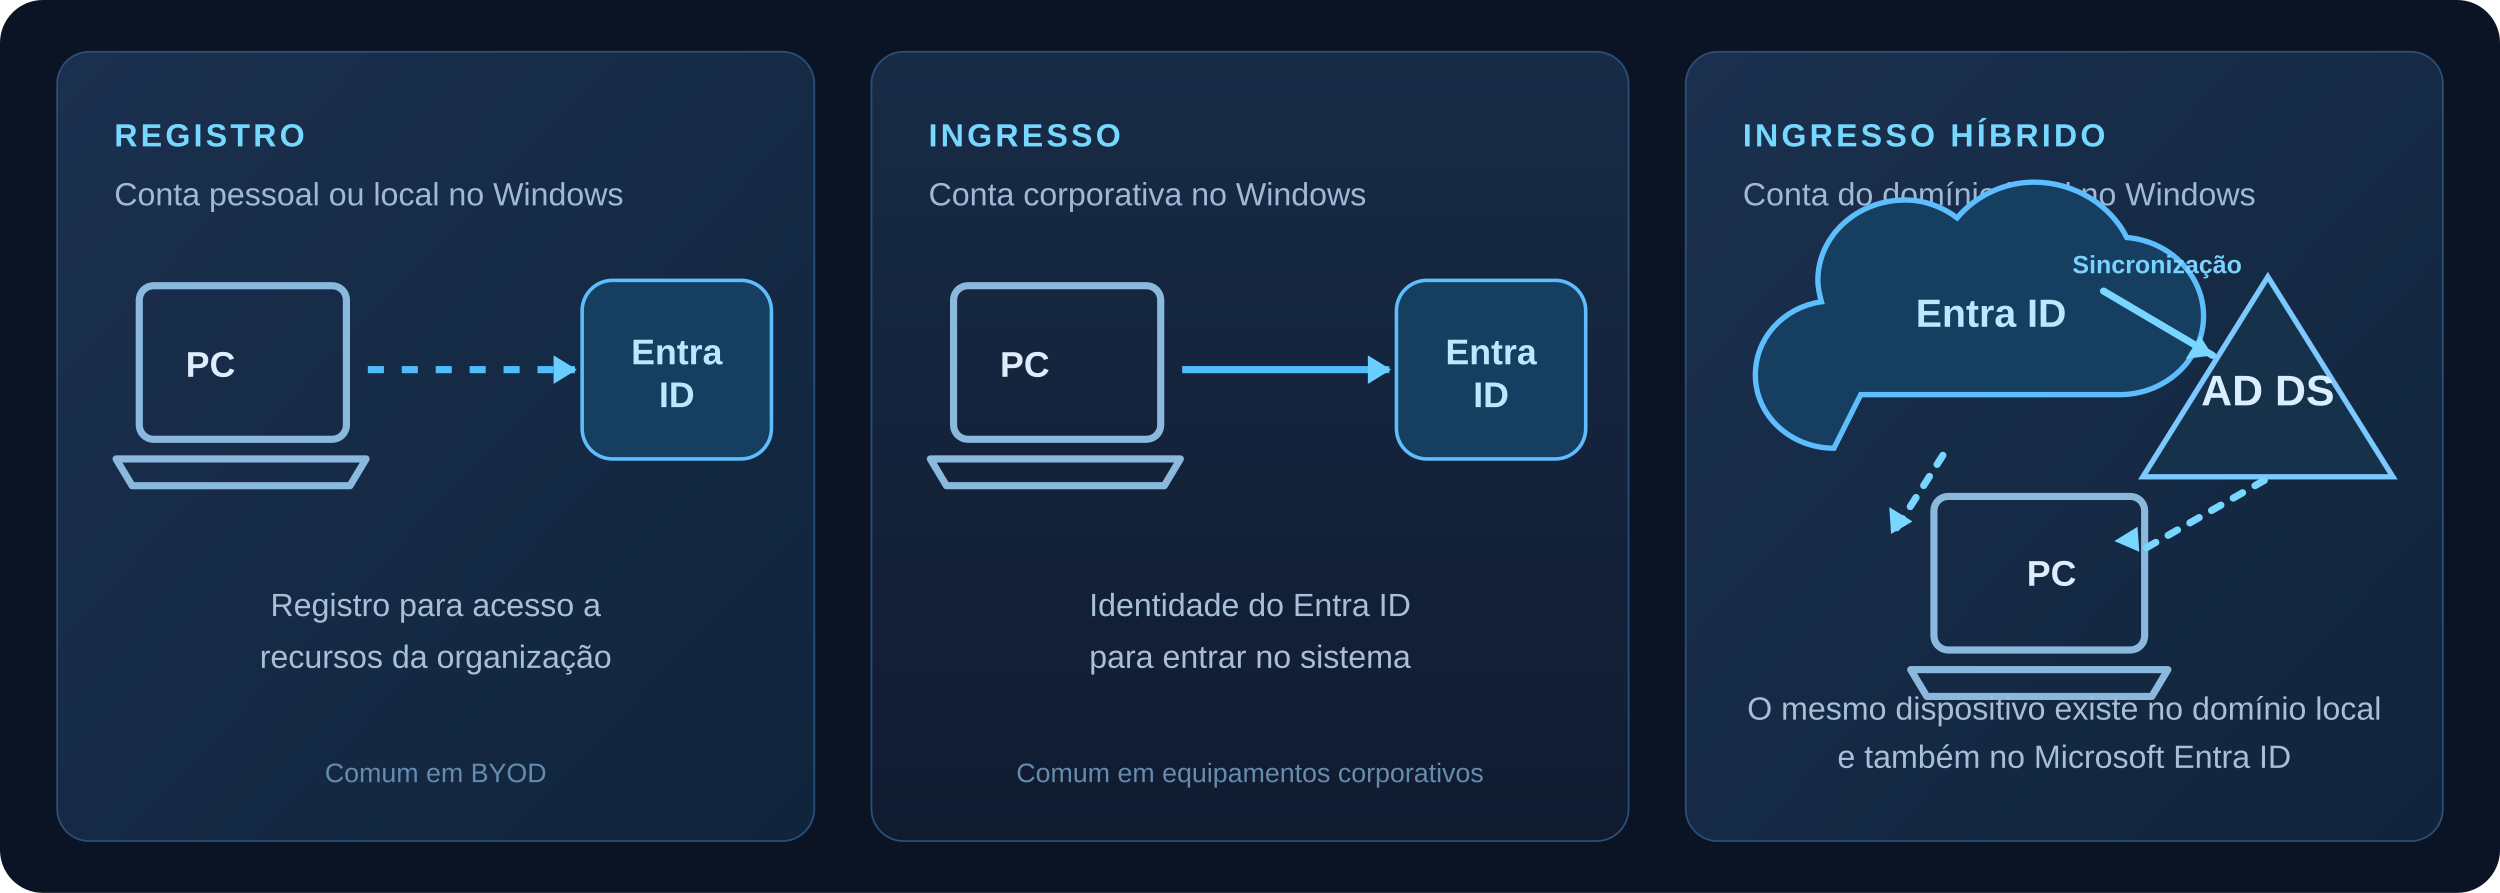
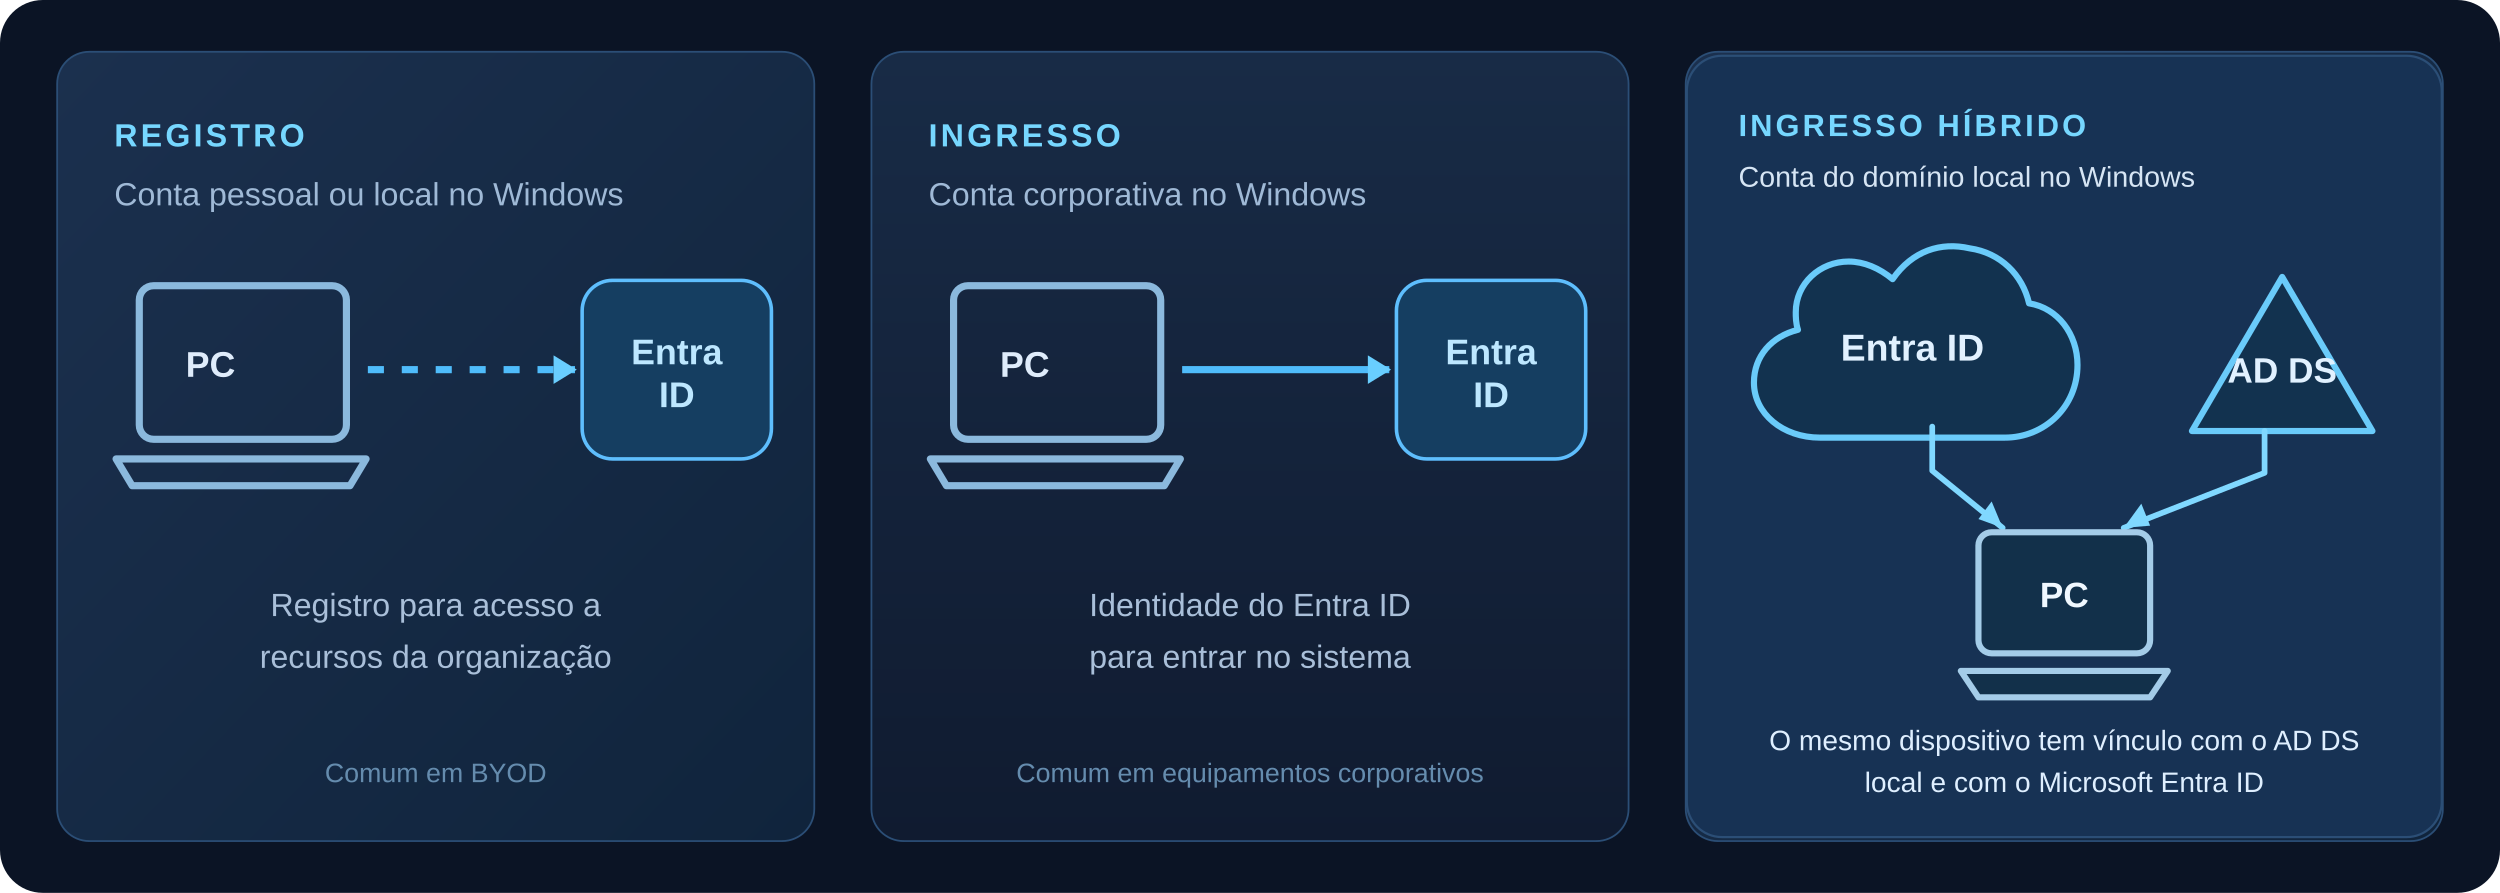
<svg xmlns="http://www.w3.org/2000/svg" width="1400" height="500" viewBox="0 0 1400 500" role="img" aria-labelledby="diagram-title diagram-desc">
  <defs>
    <linearGradient id="panel" x1="0" x2="1" y1="0" y2="1">
      <stop stop-color="#1b304e" />
      <stop offset="1" stop-color="#10243c" />
    </linearGradient>
    <linearGradient id="panel2" x1="0" x2="0" y1="0" y2="1">
      <stop stop-color="#182b46" />
      <stop offset="1" stop-color="#101b30" />
    </linearGradient>
  </defs>
  <rect width="1400" height="500" rx="24" fill="#0b1425" />
  <g font-family="Arial, Segoe UI, sans-serif">
    <rect x="32" y="29" width="424" height="442" rx="18" fill="url(#panel)" stroke="#2b4e76" />
    <rect x="488" y="29" width="424" height="442" rx="18" fill="url(#panel2)" stroke="#2b4e76" />
    <rect x="944" y="29" width="424" height="442" rx="18" fill="url(#panel)" stroke="#2b4e76" />
    <g fill="#76d7ff" font-size="18" font-weight="700" letter-spacing="1.8">
      <text x="64" y="82">REGISTRO</text>
      <text x="520" y="82">INGRESSO</text>
      <text x="976" y="82">INGRESSO HÍBRIDO</text>
    </g>
    <g font-size="18" fill="#9fb9d6">
      <text x="64" y="115">Conta pessoal ou local no Windows</text>
      <text x="520" y="115">Conta corporativa no Windows</text>
      <text x="976" y="115">Conta do domínio local no Windows</text>
    </g>
    <g stroke="#8bb9dd" fill="none" stroke-width="4" stroke-linejoin="round">
      <rect x="78" y="160" width="116" height="86" rx="8" />
      <path d="M65 257h140l-9 15H74z" />
    </g>
    <text x="104" y="211" font-weight="700" font-size="20" fill="#dfecfb">PC</text>
    <path d="M206 207H322" stroke="#4fbcfb" stroke-width="4" fill="none" stroke-dasharray="9 10" />
    <path d="M323 207l-13-8v16z" fill="#69ceff" />
    <rect x="326" y="157" width="106" height="100" rx="17" fill="#153e61" stroke="#5ebefd" stroke-width="2" />
    <g fill="#bde7ff" font-size="20" font-weight="800" text-anchor="middle">
      <text x="379" y="204">Entra</text>
      <text x="379" y="228">ID</text>
    </g>
    <g font-size="18" fill="#a9bfd9" text-anchor="middle">
      <text x="244" y="345">Registro para acesso a</text>
      <text x="244" y="374">recursos da organização</text>
    </g>
    <text x="244" y="438" fill="#658cae" font-size="15" text-anchor="middle">Comum em BYOD</text>
    <g stroke="#8bb9dd" fill="none" stroke-width="4" stroke-linejoin="round">
      <rect x="534" y="160" width="116" height="86" rx="8" />
      <path d="M521 257h140l-9 15H530z" />
    </g>
    <text x="560" y="211" font-weight="700" font-size="20" fill="#dfecfb">PC</text>
    <path d="M662 207H778" stroke="#4fbcfb" stroke-width="4" fill="none" />
    <path d="M779 207l-13-8v16z" fill="#69ceff" />
    <rect x="782" y="157" width="106" height="100" rx="17" fill="#153e61" stroke="#5ebefd" stroke-width="2" />
    <g fill="#bde7ff" font-size="20" font-weight="800" text-anchor="middle">
      <text x="835" y="204">Entra</text>
      <text x="835" y="228">ID</text>
    </g>
    <g font-size="18" fill="#a9bfd9" text-anchor="middle">
      <text x="700" y="345">Identidade do Entra ID</text>
      <text x="700" y="374">para entrar no sistema</text>
    </g>
    <text x="700" y="438" fill="#658cae" font-size="15" text-anchor="middle">Comum em equipamentos corporativos</text>
-     <g transform="translate(980,135)">
-       <path d="M62 86h145c26 0 47-20 47-44 0-23-19-42-43-44-9-18-29-31-52-31-17 0-33 8-43 20-8-6-18-10-29-10-27 0-49 20-49 45 0 4 1 8 2 12-21 3-37 20-37 41 0 23 20 41 44 41z" fill="#153e61" stroke="#5ebefd" stroke-width="3" />
-       <text x="135" y="48" text-anchor="middle" fill="#bde7ff" font-size="22" font-weight="800">Entra ID</text>
-     </g>
-     <g transform="translate(1200,155)">
-       <polygon points="70,0 140,112 0,112" fill="#16324b" stroke="#7cc8ff" stroke-width="3" />
-       <text x="70" y="72" text-anchor="middle" fill="#d9efff" font-size="24" font-weight="800">AD DS</text>
-     </g>
-     <g stroke="#8bb9dd" fill="none" stroke-width="4" stroke-linejoin="round" transform="translate(1083,278)">
-       <rect x="0" y="0" width="118" height="86" rx="8" />
-       <path d="M-13 97h144l-9 15H-4z" />
-     </g>
-     <text x="1135" y="328" font-weight="700" font-size="20" fill="#dfecfb">PC</text>
-     <g stroke="#78d6ff" stroke-width="4" fill="none" stroke-linecap="round">
-       <path d="M1088 255L1060 299" stroke-dasharray="6 8" />
-       <path d="M1268 269L1198 309" stroke-dasharray="6 8" />
-       <path d="M1178 163L1239 199" />
-     </g>
-     <g fill="#78d6ff">
-       <path d="M1059 299l-1-15 13 8z" />
-       <path d="M1198 309l-14-6 13-8z" />
-       <path d="M1239 199l-15 2 8-13z" />
-     </g>
-     <text x="1208" y="153" text-anchor="middle" fill="#7ad3ff" font-size="14" font-weight="700">Sincronização</text>
-     <g font-size="18" fill="#a9bfd9" text-anchor="middle">
-       <text x="1156" y="403">O mesmo dispositivo existe no domínio local</text>
-       <text x="1156" y="430">e também no Microsoft Entra ID</text>
-     </g>
+     <svg x="944" y="29" width="424" height="442" viewBox="0 0 344 356" preserveAspectRatio="xMidYMid meet">
+       <rect x="0.5" y="0.5" width="343" height="355" rx="16" fill="#173254" stroke="#2b4e76" />
+       <g font-family="Arial, Segoe UI, sans-serif">
+         <text x="24" y="37" fill="#76d7ff" font-size="14" font-weight="700" letter-spacing="1.4">INGRESSO HÍBRIDO</text>
+         <text x="24" y="60" fill="#d6e5f4" font-size="13">Conta do domínio local no Windows</text>
+         <path d="M61 174 C44 174 31 163 31 149 C31 137 39 128 51 125            C50 122 50 119 50 117 C50 104 61 94 74 94            C81 94 88 97 94 102 C103 89 116 85 129 88            C143 90 153 100 156 113 C169 115 178 127 178 141            C178 160 163 174 145 174 H61 Z" fill="#12324f" stroke="#6acbfa" stroke-width="2.8" stroke-linejoin="round" />
+         <text x="103" y="139" fill="#e1f1ff" font-size="17" font-weight="700" text-anchor="middle">Entra ID</text>
+         <path d="M271 101 L312 171 H230 Z" fill="#12324f" stroke="#6acbfa" stroke-width="2.8" stroke-linejoin="round" />
+         <text x="271" y="149" fill="#e1f1ff" font-size="16" font-weight="700" text-anchor="middle">AD DS</text>
+         <path d="M112 169 L112 189 L144 215" stroke="#80d8ff" stroke-width="2.6" fill="none" stroke-linecap="round" stroke-linejoin="round" />
+         <path d="M263 171 L263 190 L199 215" stroke="#80d8ff" stroke-width="2.6" fill="none" stroke-linecap="round" stroke-linejoin="round" />
+         <path d="M144 215 L133 211 L139 203 Z" fill="#80d8ff" />
+         <path d="M199 215 L207 204 L211 214 Z" fill="#80d8ff" />
+         <g stroke="#a4cce8" stroke-width="2.8" fill="#12304a" stroke-linejoin="round">
+           <rect x="133" y="217" width="78" height="55" rx="6" />
+           <path d="M125 280 H219 L211 292 H133 Z" />
+         </g>
+         <text x="172" y="251" fill="#f0f8ff" font-size="16" font-weight="700" text-anchor="middle">PC</text>
+         <text x="172" y="316" fill="#dfefff" font-size="12.8" text-anchor="middle">O mesmo dispositivo tem vínculo com o AD DS</text>
+         <text x="172" y="335" fill="#dfefff" font-size="12.8" text-anchor="middle">local e com o Microsoft Entra ID</text>
+       </g>
+     </svg>
  </g>
</svg>
